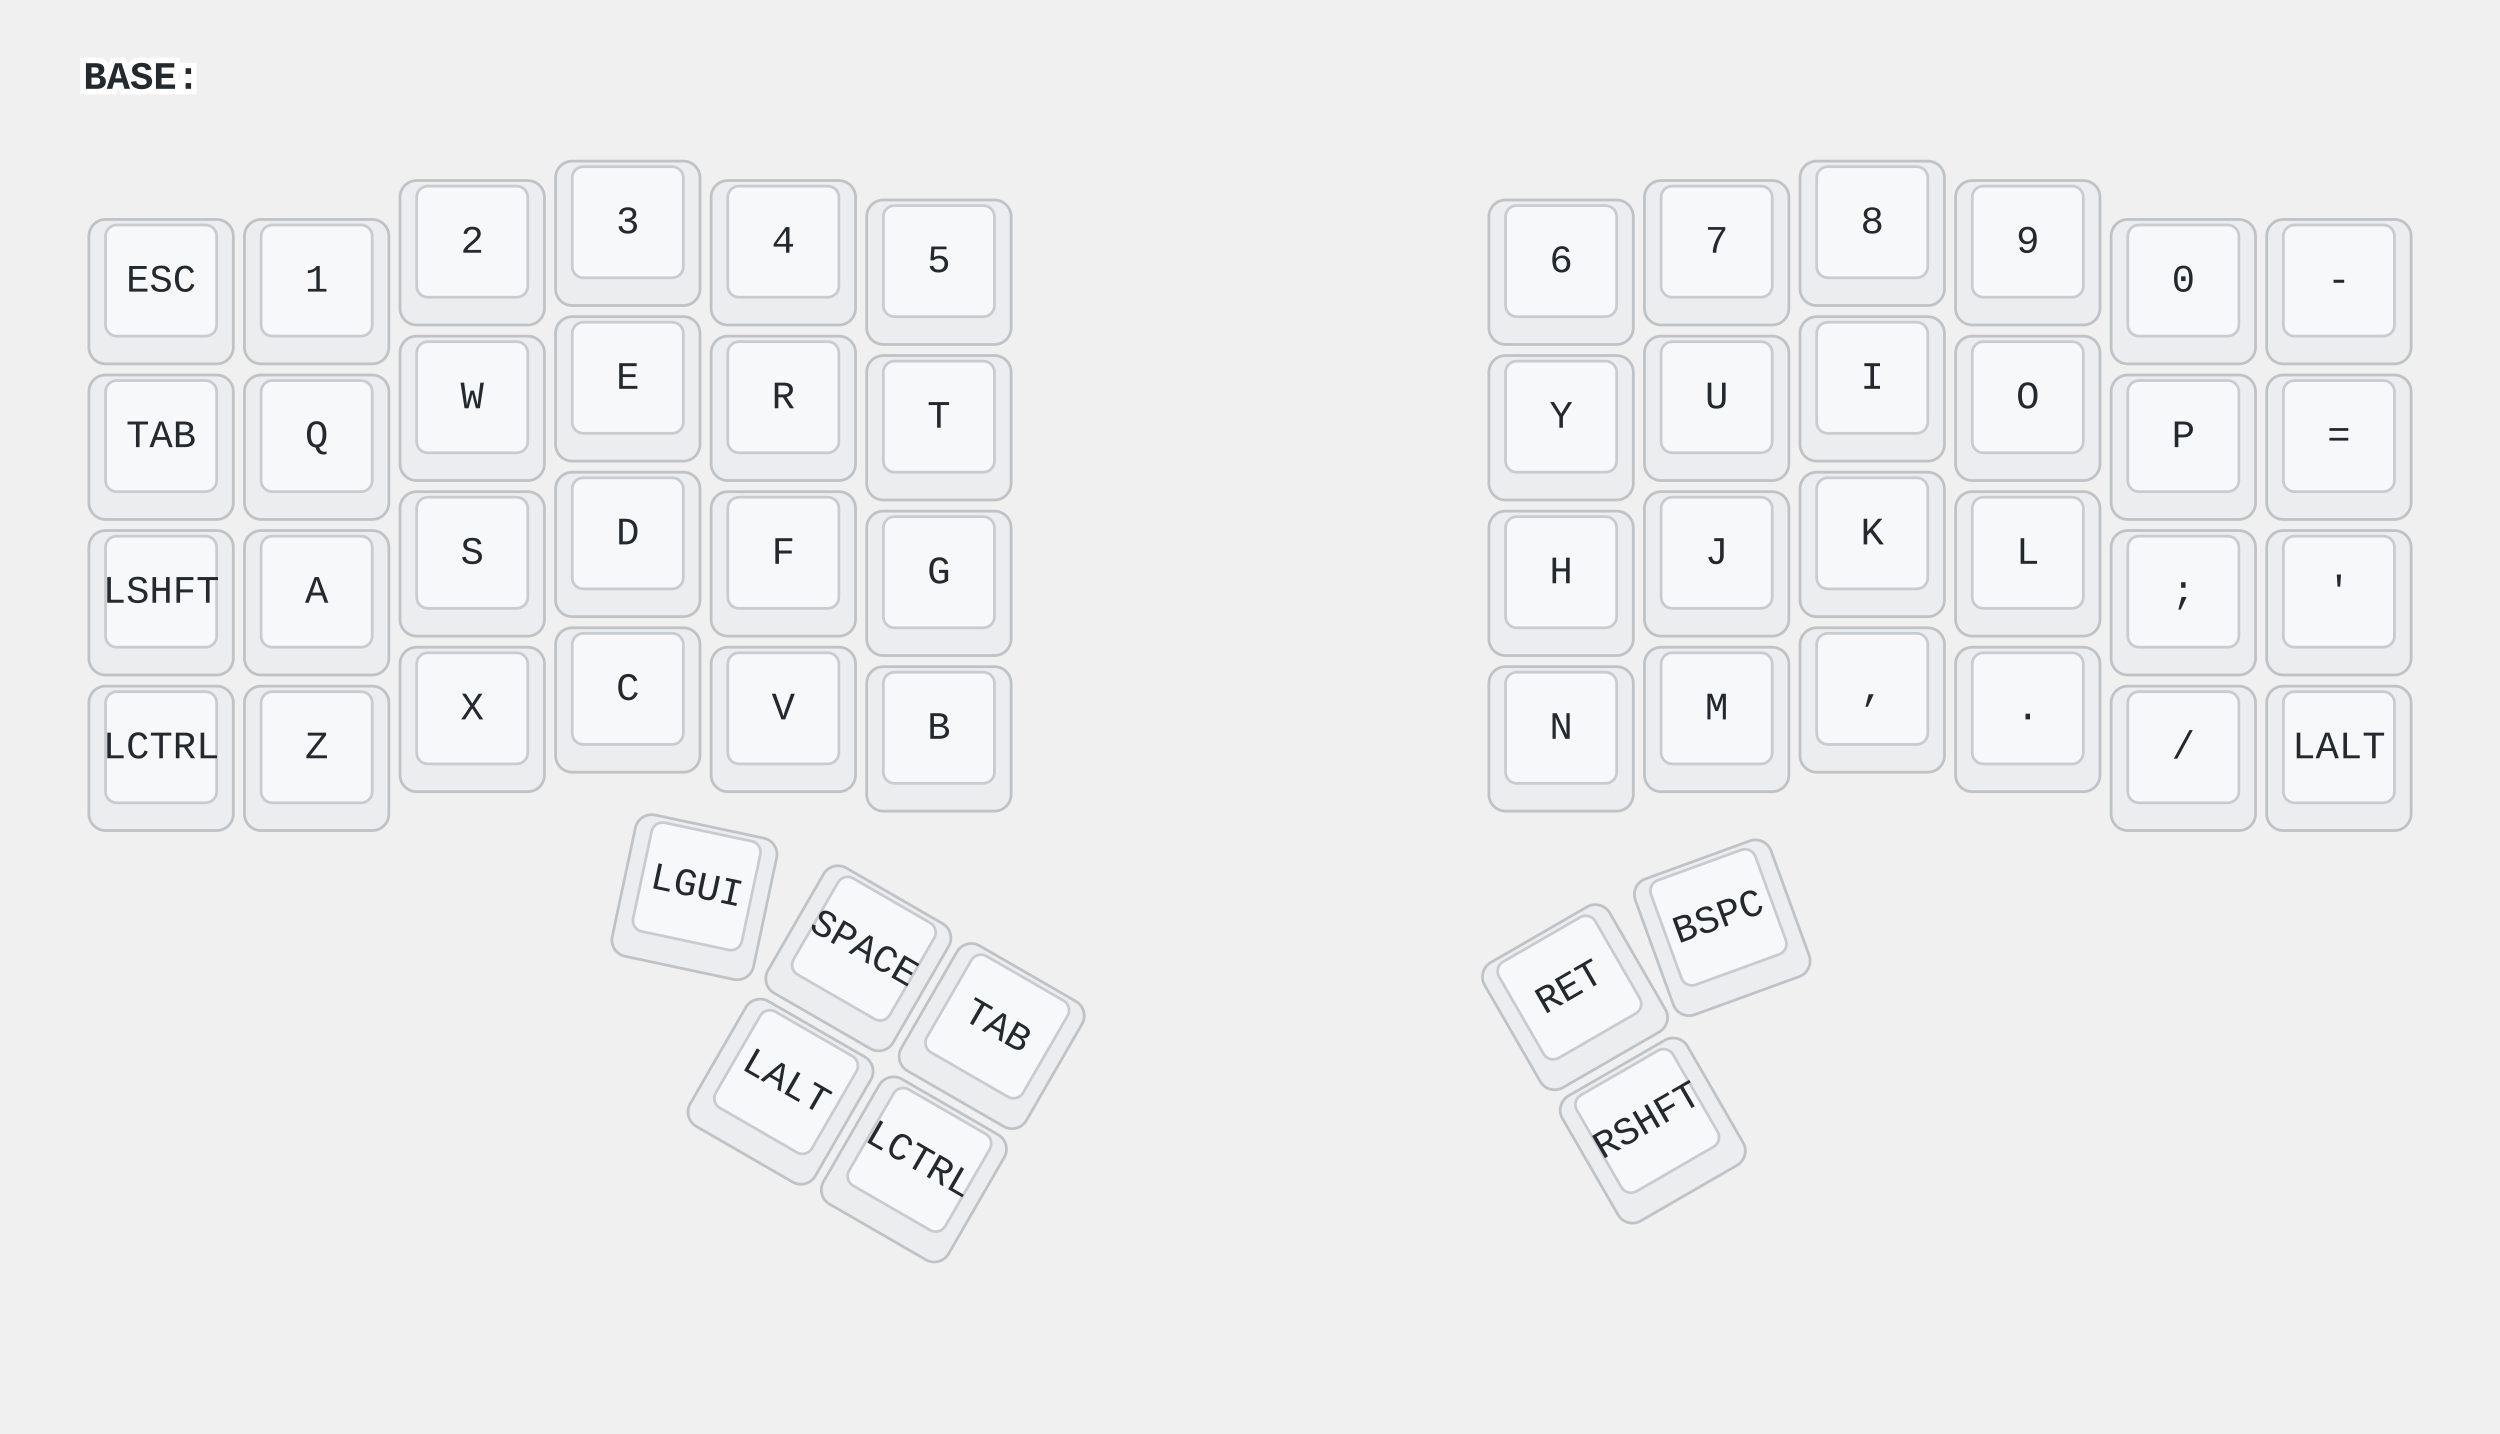
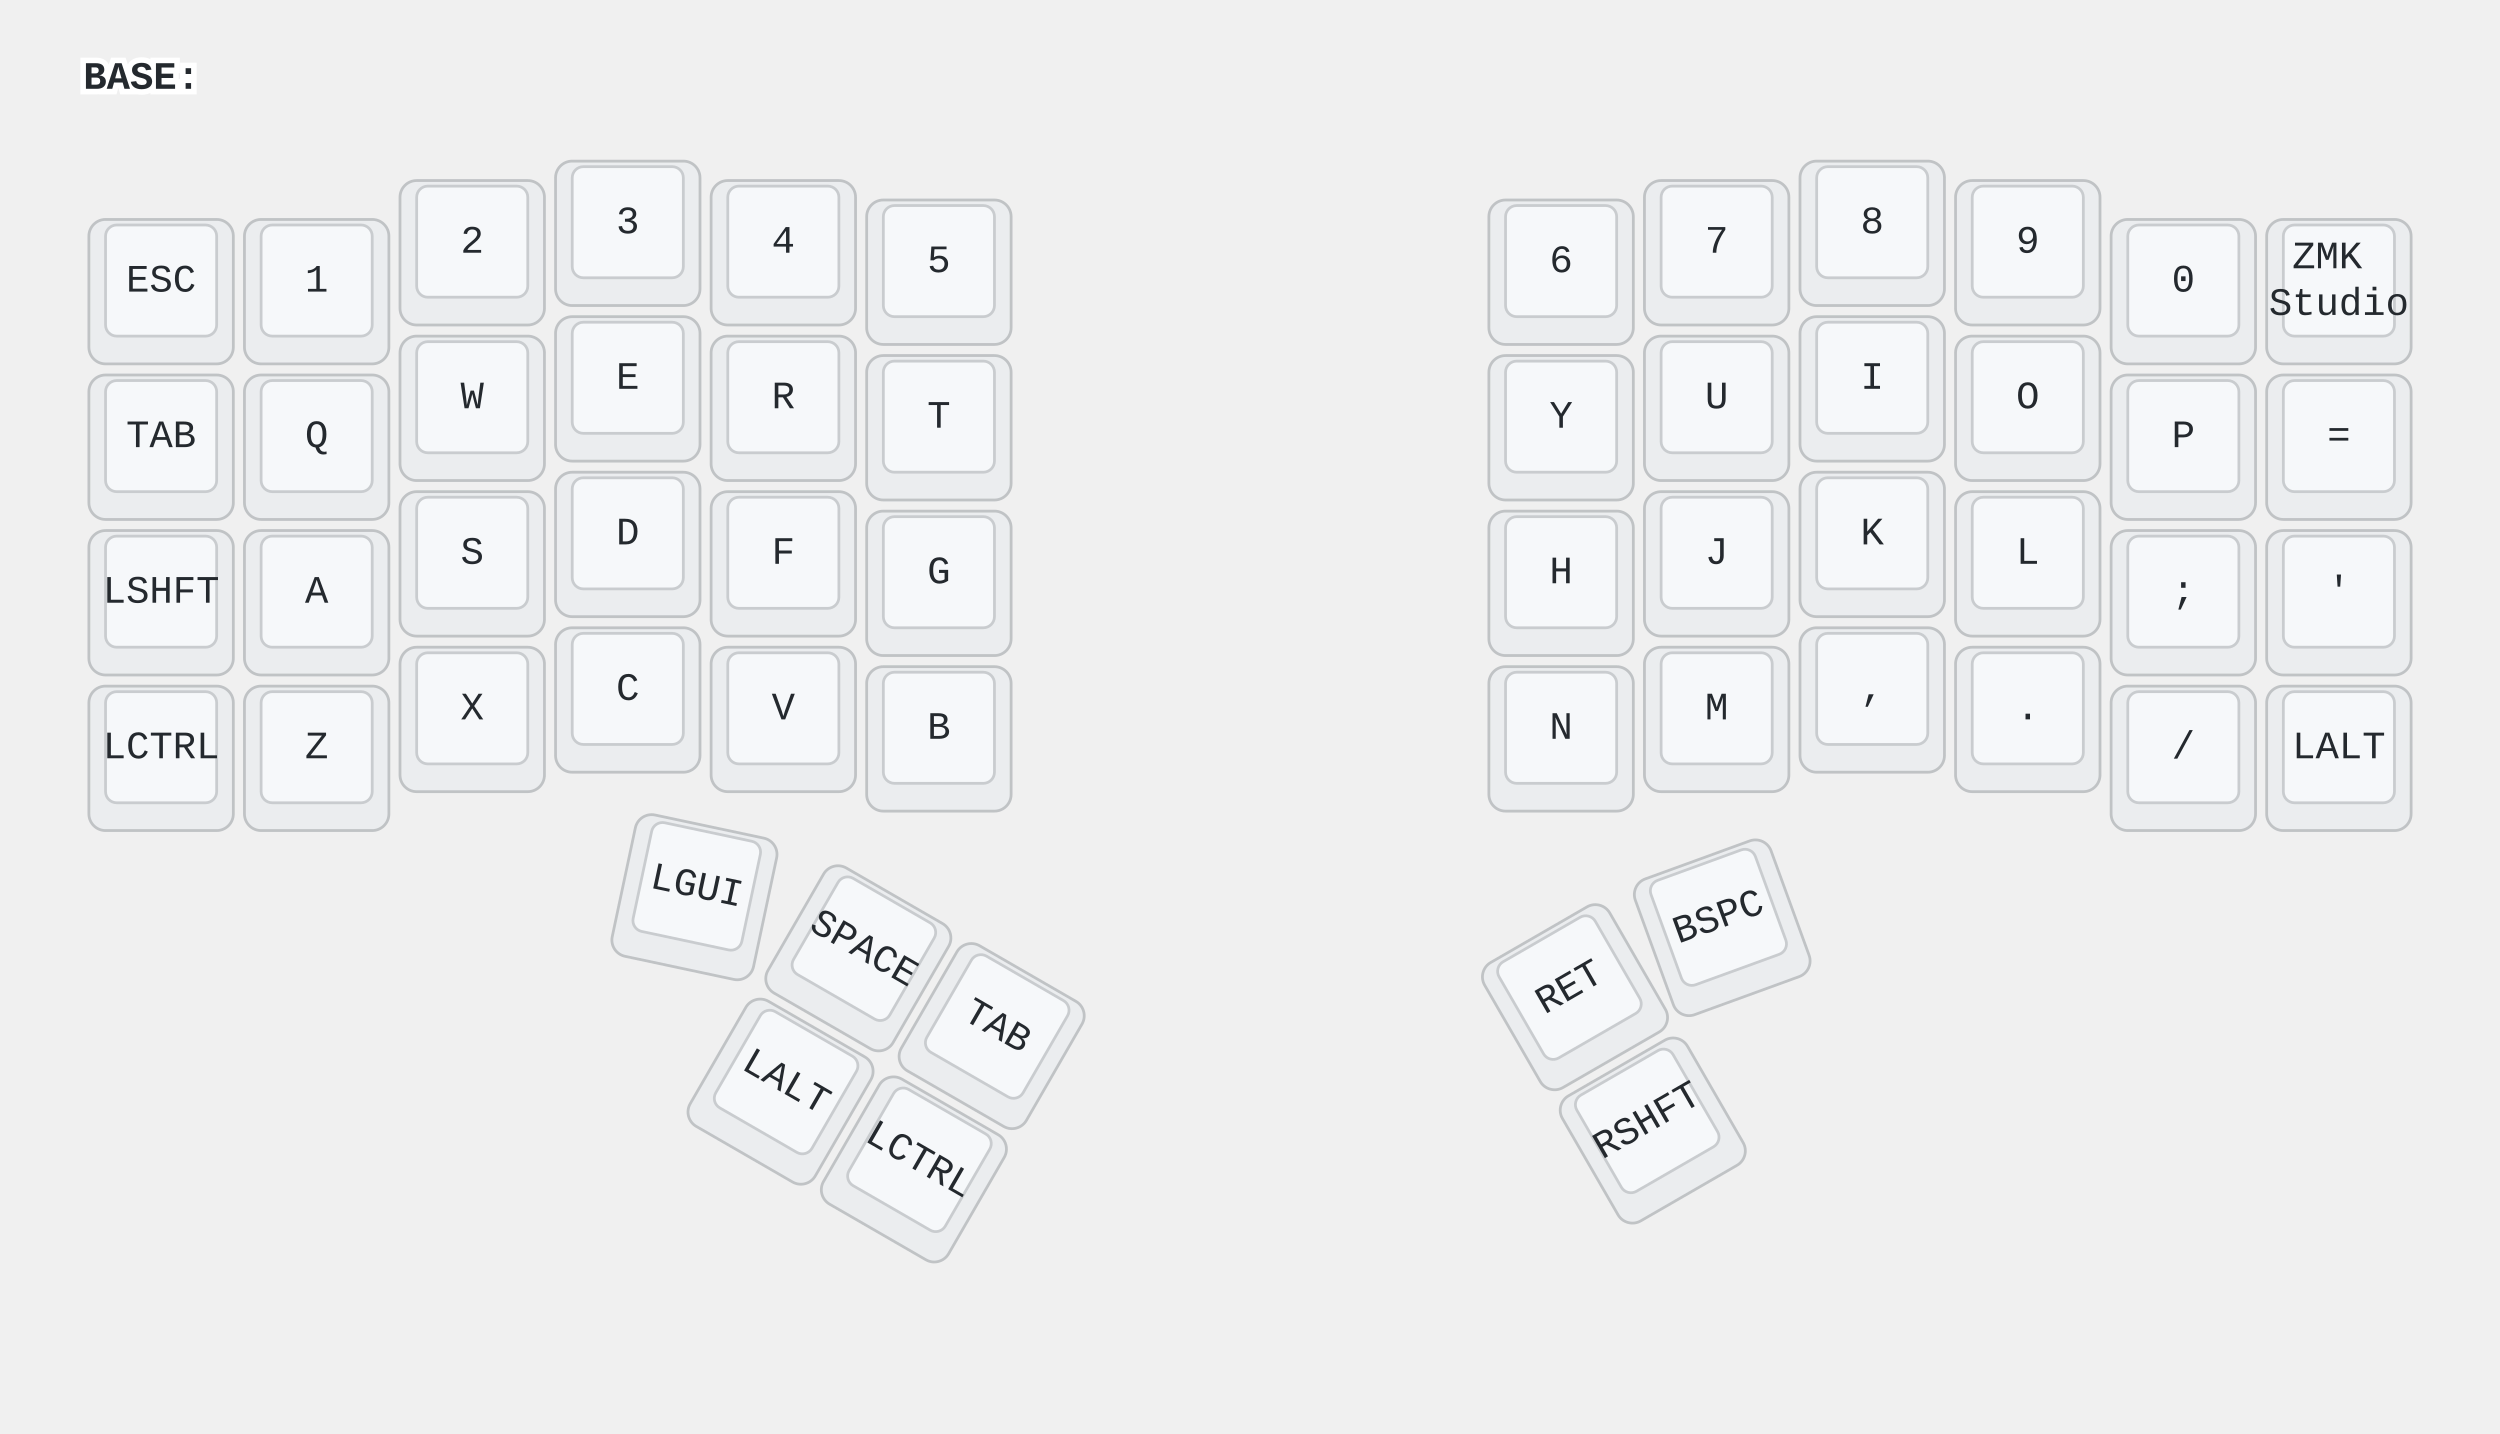
<svg xmlns="http://www.w3.org/2000/svg" width="900" height="516" viewBox="0 0 900 516" class="keymap">
  <style>/* inherit to force styles through use tags */
svg path {
    fill: inherit;
}

/* font and background color specifications */
svg.keymap {
    font-family: SFMono-Regular,Consolas,Liberation Mono,Menlo,monospace;
    font-size: 14px;
    font-kerning: normal;
    text-rendering: optimizeLegibility;
    fill: #24292e;
}

/* default key styling */
rect.key {
    fill: #f6f8fa;
}

rect.key, rect.combo {
    stroke: #c9cccf;
    stroke-width: 1;
}

/* default key side styling, only used is draw_key_sides is set */
rect.side {
    filter: brightness(90%);
}

/* color accent for combo boxes */
rect.combo, rect.combo-separate {
    fill: #cdf;
}

/* color accent for held keys */
rect.held, rect.combo.held {
    fill: #fdd;
}

/* color accent for ghost (optional) keys */
rect.ghost, rect.combo.ghost {
    stroke-dasharray: 4, 4;
    stroke-width: 2;
}

text {
    text-anchor: middle;
    dominant-baseline: middle;
}

/* styling for layer labels */
text.label {
    font-weight: bold;
    text-anchor: start;
    stroke: white;
    stroke-width: 4;
    paint-order: stroke;
}

/* styling for optional footer */
text.footer {
    text-anchor: end;
    dominant-baseline: auto;
    stroke: white;
    stroke-width: 4;
    paint-order: stroke;
}

/* styling for combo tap, and key non-tap label text */
text.combo, text.hold, text.shifted, text.left, text.right {
    font-size: 11px;
}

text.hold {
    text-anchor: middle;
    dominant-baseline: auto;
}

text.shifted {
    text-anchor: middle;
    dominant-baseline: hanging;
}

text.left {
    text-anchor: start;
}

text.right {
    text-anchor: end;
}

text.layer-activator {
    text-decoration: underline;
}

/* styling for hold/shifted label text in combo box */
text.combo.hold, text.combo.shifted, text.combo.left, text.combo.right {
    font-size: 8px;
}

/* lighter symbol for transparent keys */
text.trans {
    fill: #7b7e81;
}

/* styling for combo dendrons */
path.combo {
    stroke-width: 1;
    stroke: gray;
    fill: none;
}

/* Start Tabler Icons Cleanup */
/* cannot use height/width with glyphs */
.icon-tabler &gt; path {
    fill: inherit;
    stroke: inherit;
    stroke-width: 2;
}
/* hide tabler's default box */
.icon-tabler &gt; path[stroke="none"][fill="none"] {
    visibility: hidden;
}
/* End Tabler Icons Cleanup */

@media (prefers-color-scheme: dark) {
svg.keymap { fill: #d1d6db; }
rect.key { fill: #3f4750; }
rect.key, rect.combo { stroke: #60666c; }
rect.combo, rect.combo-separate { fill: #1f3d7a; }
rect.held, rect.combo.held { fill: #854747; }
text.label, text.footer { stroke: black; }
text.trans { fill: #7e8184; }
path.combo { stroke: #7f7f7f; }

}</style>
  <g transform="translate(30, 0)" class="layer-BASE">
    <text x="0" y="28" class="label" id="BASE">BASE:</text>
    <g transform="translate(0, 56)">
      <g transform="translate(28, 49)" class="key keypos-0">
        <rect rx="6" ry="6" x="-26" y="-26" width="52" height="52" class="key side" />
        <rect rx="4" ry="4" x="-20" y="-24" width="40" height="40" class="key" />
        <text x="0" y="-4" class="key tap">ESC</text>
      </g>
      <g transform="translate(84, 49)" class="key keypos-1">
        <rect rx="6" ry="6" x="-26" y="-26" width="52" height="52" class="key side" />
        <rect rx="4" ry="4" x="-20" y="-24" width="40" height="40" class="key" />
        <text x="0" y="-4" class="key tap">1</text>
      </g>
      <g transform="translate(140, 35)" class="key keypos-2">
        <rect rx="6" ry="6" x="-26" y="-26" width="52" height="52" class="key side" />
        <rect rx="4" ry="4" x="-20" y="-24" width="40" height="40" class="key" />
        <text x="0" y="-4" class="key tap">2</text>
      </g>
      <g transform="translate(196, 28)" class="key keypos-3">
        <rect rx="6" ry="6" x="-26" y="-26" width="52" height="52" class="key side" />
        <rect rx="4" ry="4" x="-20" y="-24" width="40" height="40" class="key" />
        <text x="0" y="-4" class="key tap">3</text>
      </g>
      <g transform="translate(252, 35)" class="key keypos-4">
        <rect rx="6" ry="6" x="-26" y="-26" width="52" height="52" class="key side" />
        <rect rx="4" ry="4" x="-20" y="-24" width="40" height="40" class="key" />
        <text x="0" y="-4" class="key tap">4</text>
      </g>
      <g transform="translate(308, 42)" class="key keypos-5">
        <rect rx="6" ry="6" x="-26" y="-26" width="52" height="52" class="key side" />
        <rect rx="4" ry="4" x="-20" y="-24" width="40" height="40" class="key" />
        <text x="0" y="-4" class="key tap">5</text>
      </g>
      <g transform="translate(532, 42)" class="key keypos-6">
        <rect rx="6" ry="6" x="-26" y="-26" width="52" height="52" class="key side" />
        <rect rx="4" ry="4" x="-20" y="-24" width="40" height="40" class="key" />
        <text x="0" y="-4" class="key tap">6</text>
      </g>
      <g transform="translate(588, 35)" class="key keypos-7">
        <rect rx="6" ry="6" x="-26" y="-26" width="52" height="52" class="key side" />
        <rect rx="4" ry="4" x="-20" y="-24" width="40" height="40" class="key" />
        <text x="0" y="-4" class="key tap">7</text>
      </g>
      <g transform="translate(644, 28)" class="key keypos-8">
        <rect rx="6" ry="6" x="-26" y="-26" width="52" height="52" class="key side" />
        <rect rx="4" ry="4" x="-20" y="-24" width="40" height="40" class="key" />
        <text x="0" y="-4" class="key tap">8</text>
      </g>
      <g transform="translate(700, 35)" class="key keypos-9">
        <rect rx="6" ry="6" x="-26" y="-26" width="52" height="52" class="key side" />
        <rect rx="4" ry="4" x="-20" y="-24" width="40" height="40" class="key" />
        <text x="0" y="-4" class="key tap">9</text>
      </g>
      <g transform="translate(756, 49)" class="key keypos-10">
        <rect rx="6" ry="6" x="-26" y="-26" width="52" height="52" class="key side" />
        <rect rx="4" ry="4" x="-20" y="-24" width="40" height="40" class="key" />
        <text x="0" y="-4" class="key tap">0</text>
      </g>
      <g transform="translate(812, 49)" class="key keypos-11">
        <rect rx="6" ry="6" x="-26" y="-26" width="52" height="52" class="key side" />
        <rect rx="4" ry="4" x="-20" y="-24" width="40" height="40" class="key" />
-         <text x="0" y="-4" class="key tap">-</text>
+         <text x="0" y="-4" class="key tap">
+           <tspan x="0" dy="-0.6em">ZMK</tspan>
+           <tspan x="0" dy="1.2em">Studio</tspan>
+         </text>
      </g>
      <g transform="translate(28, 105)" class="key keypos-12">
        <rect rx="6" ry="6" x="-26" y="-26" width="52" height="52" class="key side" />
        <rect rx="4" ry="4" x="-20" y="-24" width="40" height="40" class="key" />
        <text x="0" y="-4" class="key tap">TAB</text>
      </g>
      <g transform="translate(84, 105)" class="key keypos-13">
        <rect rx="6" ry="6" x="-26" y="-26" width="52" height="52" class="key side" />
        <rect rx="4" ry="4" x="-20" y="-24" width="40" height="40" class="key" />
        <text x="0" y="-4" class="key tap">Q</text>
      </g>
      <g transform="translate(140, 91)" class="key keypos-14">
        <rect rx="6" ry="6" x="-26" y="-26" width="52" height="52" class="key side" />
        <rect rx="4" ry="4" x="-20" y="-24" width="40" height="40" class="key" />
        <text x="0" y="-4" class="key tap">W</text>
      </g>
      <g transform="translate(196, 84)" class="key keypos-15">
        <rect rx="6" ry="6" x="-26" y="-26" width="52" height="52" class="key side" />
        <rect rx="4" ry="4" x="-20" y="-24" width="40" height="40" class="key" />
        <text x="0" y="-4" class="key tap">E</text>
      </g>
      <g transform="translate(252, 91)" class="key keypos-16">
        <rect rx="6" ry="6" x="-26" y="-26" width="52" height="52" class="key side" />
        <rect rx="4" ry="4" x="-20" y="-24" width="40" height="40" class="key" />
        <text x="0" y="-4" class="key tap">R</text>
      </g>
      <g transform="translate(308, 98)" class="key keypos-17">
        <rect rx="6" ry="6" x="-26" y="-26" width="52" height="52" class="key side" />
        <rect rx="4" ry="4" x="-20" y="-24" width="40" height="40" class="key" />
        <text x="0" y="-4" class="key tap">T</text>
      </g>
      <g transform="translate(532, 98)" class="key keypos-18">
        <rect rx="6" ry="6" x="-26" y="-26" width="52" height="52" class="key side" />
        <rect rx="4" ry="4" x="-20" y="-24" width="40" height="40" class="key" />
        <text x="0" y="-4" class="key tap">Y</text>
      </g>
      <g transform="translate(588, 91)" class="key keypos-19">
        <rect rx="6" ry="6" x="-26" y="-26" width="52" height="52" class="key side" />
        <rect rx="4" ry="4" x="-20" y="-24" width="40" height="40" class="key" />
        <text x="0" y="-4" class="key tap">U</text>
      </g>
      <g transform="translate(644, 84)" class="key keypos-20">
        <rect rx="6" ry="6" x="-26" y="-26" width="52" height="52" class="key side" />
        <rect rx="4" ry="4" x="-20" y="-24" width="40" height="40" class="key" />
        <text x="0" y="-4" class="key tap">I</text>
      </g>
      <g transform="translate(700, 91)" class="key keypos-21">
        <rect rx="6" ry="6" x="-26" y="-26" width="52" height="52" class="key side" />
        <rect rx="4" ry="4" x="-20" y="-24" width="40" height="40" class="key" />
        <text x="0" y="-4" class="key tap">O</text>
      </g>
      <g transform="translate(756, 105)" class="key keypos-22">
        <rect rx="6" ry="6" x="-26" y="-26" width="52" height="52" class="key side" />
        <rect rx="4" ry="4" x="-20" y="-24" width="40" height="40" class="key" />
        <text x="0" y="-4" class="key tap">P</text>
      </g>
      <g transform="translate(812, 105)" class="key keypos-23">
        <rect rx="6" ry="6" x="-26" y="-26" width="52" height="52" class="key side" />
        <rect rx="4" ry="4" x="-20" y="-24" width="40" height="40" class="key" />
        <text x="0" y="-4" class="key tap">=</text>
      </g>
      <g transform="translate(28, 161)" class="key keypos-24">
        <rect rx="6" ry="6" x="-26" y="-26" width="52" height="52" class="key side" />
        <rect rx="4" ry="4" x="-20" y="-24" width="40" height="40" class="key" />
        <text x="0" y="-4" class="key tap">LSHFT</text>
      </g>
      <g transform="translate(84, 161)" class="key keypos-25">
        <rect rx="6" ry="6" x="-26" y="-26" width="52" height="52" class="key side" />
        <rect rx="4" ry="4" x="-20" y="-24" width="40" height="40" class="key" />
        <text x="0" y="-4" class="key tap">A</text>
      </g>
      <g transform="translate(140, 147)" class="key keypos-26">
        <rect rx="6" ry="6" x="-26" y="-26" width="52" height="52" class="key side" />
        <rect rx="4" ry="4" x="-20" y="-24" width="40" height="40" class="key" />
        <text x="0" y="-4" class="key tap">S</text>
      </g>
      <g transform="translate(196, 140)" class="key keypos-27">
        <rect rx="6" ry="6" x="-26" y="-26" width="52" height="52" class="key side" />
        <rect rx="4" ry="4" x="-20" y="-24" width="40" height="40" class="key" />
        <text x="0" y="-4" class="key tap">D</text>
      </g>
      <g transform="translate(252, 147)" class="key keypos-28">
        <rect rx="6" ry="6" x="-26" y="-26" width="52" height="52" class="key side" />
        <rect rx="4" ry="4" x="-20" y="-24" width="40" height="40" class="key" />
        <text x="0" y="-4" class="key tap">F</text>
      </g>
      <g transform="translate(308, 154)" class="key keypos-29">
        <rect rx="6" ry="6" x="-26" y="-26" width="52" height="52" class="key side" />
        <rect rx="4" ry="4" x="-20" y="-24" width="40" height="40" class="key" />
        <text x="0" y="-4" class="key tap">G</text>
      </g>
      <g transform="translate(532, 154)" class="key keypos-30">
        <rect rx="6" ry="6" x="-26" y="-26" width="52" height="52" class="key side" />
        <rect rx="4" ry="4" x="-20" y="-24" width="40" height="40" class="key" />
        <text x="0" y="-4" class="key tap">H</text>
      </g>
      <g transform="translate(588, 147)" class="key keypos-31">
        <rect rx="6" ry="6" x="-26" y="-26" width="52" height="52" class="key side" />
        <rect rx="4" ry="4" x="-20" y="-24" width="40" height="40" class="key" />
        <text x="0" y="-4" class="key tap">J</text>
      </g>
      <g transform="translate(644, 140)" class="key keypos-32">
        <rect rx="6" ry="6" x="-26" y="-26" width="52" height="52" class="key side" />
        <rect rx="4" ry="4" x="-20" y="-24" width="40" height="40" class="key" />
        <text x="0" y="-4" class="key tap">K</text>
      </g>
      <g transform="translate(700, 147)" class="key keypos-33">
        <rect rx="6" ry="6" x="-26" y="-26" width="52" height="52" class="key side" />
        <rect rx="4" ry="4" x="-20" y="-24" width="40" height="40" class="key" />
        <text x="0" y="-4" class="key tap">L</text>
      </g>
      <g transform="translate(756, 161)" class="key keypos-34">
        <rect rx="6" ry="6" x="-26" y="-26" width="52" height="52" class="key side" />
        <rect rx="4" ry="4" x="-20" y="-24" width="40" height="40" class="key" />
        <text x="0" y="-4" class="key tap">;</text>
      </g>
      <g transform="translate(812, 161)" class="key keypos-35">
        <rect rx="6" ry="6" x="-26" y="-26" width="52" height="52" class="key side" />
        <rect rx="4" ry="4" x="-20" y="-24" width="40" height="40" class="key" />
        <text x="0" y="-4" class="key tap">'</text>
      </g>
      <g transform="translate(28, 217)" class="key keypos-36">
        <rect rx="6" ry="6" x="-26" y="-26" width="52" height="52" class="key side" />
        <rect rx="4" ry="4" x="-20" y="-24" width="40" height="40" class="key" />
        <text x="0" y="-4" class="key tap">LCTRL</text>
      </g>
      <g transform="translate(84, 217)" class="key keypos-37">
        <rect rx="6" ry="6" x="-26" y="-26" width="52" height="52" class="key side" />
        <rect rx="4" ry="4" x="-20" y="-24" width="40" height="40" class="key" />
        <text x="0" y="-4" class="key tap">Z</text>
      </g>
      <g transform="translate(140, 203)" class="key keypos-38">
        <rect rx="6" ry="6" x="-26" y="-26" width="52" height="52" class="key side" />
        <rect rx="4" ry="4" x="-20" y="-24" width="40" height="40" class="key" />
        <text x="0" y="-4" class="key tap">X</text>
      </g>
      <g transform="translate(196, 196)" class="key keypos-39">
        <rect rx="6" ry="6" x="-26" y="-26" width="52" height="52" class="key side" />
        <rect rx="4" ry="4" x="-20" y="-24" width="40" height="40" class="key" />
        <text x="0" y="-4" class="key tap">C</text>
      </g>
      <g transform="translate(252, 203)" class="key keypos-40">
        <rect rx="6" ry="6" x="-26" y="-26" width="52" height="52" class="key side" />
        <rect rx="4" ry="4" x="-20" y="-24" width="40" height="40" class="key" />
        <text x="0" y="-4" class="key tap">V</text>
      </g>
      <g transform="translate(308, 210)" class="key keypos-41">
        <rect rx="6" ry="6" x="-26" y="-26" width="52" height="52" class="key side" />
        <rect rx="4" ry="4" x="-20" y="-24" width="40" height="40" class="key" />
        <text x="0" y="-4" class="key tap">B</text>
      </g>
      <g transform="translate(532, 210)" class="key keypos-42">
        <rect rx="6" ry="6" x="-26" y="-26" width="52" height="52" class="key side" />
        <rect rx="4" ry="4" x="-20" y="-24" width="40" height="40" class="key" />
        <text x="0" y="-4" class="key tap">N</text>
      </g>
      <g transform="translate(588, 203)" class="key keypos-43">
        <rect rx="6" ry="6" x="-26" y="-26" width="52" height="52" class="key side" />
        <rect rx="4" ry="4" x="-20" y="-24" width="40" height="40" class="key" />
        <text x="0" y="-4" class="key tap">M</text>
      </g>
      <g transform="translate(644, 196)" class="key keypos-44">
        <rect rx="6" ry="6" x="-26" y="-26" width="52" height="52" class="key side" />
        <rect rx="4" ry="4" x="-20" y="-24" width="40" height="40" class="key" />
        <text x="0" y="-4" class="key tap">,</text>
      </g>
      <g transform="translate(700, 203)" class="key keypos-45">
        <rect rx="6" ry="6" x="-26" y="-26" width="52" height="52" class="key side" />
        <rect rx="4" ry="4" x="-20" y="-24" width="40" height="40" class="key" />
        <text x="0" y="-4" class="key tap">.</text>
      </g>
      <g transform="translate(756, 217)" class="key keypos-46">
        <rect rx="6" ry="6" x="-26" y="-26" width="52" height="52" class="key side" />
        <rect rx="4" ry="4" x="-20" y="-24" width="40" height="40" class="key" />
        <text x="0" y="-4" class="key tap">/</text>
      </g>
      <g transform="translate(812, 217)" class="key keypos-47">
        <rect rx="6" ry="6" x="-26" y="-26" width="52" height="52" class="key side" />
        <rect rx="4" ry="4" x="-20" y="-24" width="40" height="40" class="key" />
        <text x="0" y="-4" class="key tap">LALT</text>
      </g>
      <g transform="translate(220, 267) rotate(12.0)" class="key keypos-48">
        <rect rx="6" ry="6" x="-26" y="-26" width="52" height="52" class="key side" />
        <rect rx="4" ry="4" x="-20" y="-24" width="40" height="40" class="key" />
        <text x="0" y="-4" class="key tap">LGUI</text>
      </g>
      <g transform="translate(279, 289) rotate(30.0)" class="key keypos-49">
        <rect rx="6" ry="6" x="-26" y="-26" width="52" height="52" class="key side" />
        <rect rx="4" ry="4" x="-20" y="-24" width="40" height="40" class="key" />
        <text x="0" y="-4" class="key tap">SPACE</text>
      </g>
      <g transform="translate(327, 317) rotate(30.0)" class="key keypos-50">
        <rect rx="6" ry="6" x="-26" y="-26" width="52" height="52" class="key side" />
        <rect rx="4" ry="4" x="-20" y="-24" width="40" height="40" class="key" />
        <text x="0" y="-4" class="key tap">TAB</text>
      </g>
      <g transform="translate(537, 303) rotate(-30.0)" class="key keypos-51">
        <rect rx="6" ry="6" x="-26" y="-26" width="52" height="52" class="key side" />
        <rect rx="4" ry="4" x="-20" y="-24" width="40" height="40" class="key" />
        <text x="0" y="-4" class="key tap">RET</text>
      </g>
      <g transform="translate(590, 278) rotate(-20.0)" class="key keypos-52">
        <rect rx="6" ry="6" x="-26" y="-26" width="52" height="52" class="key side" />
        <rect rx="4" ry="4" x="-20" y="-24" width="40" height="40" class="key" />
        <text x="0" y="-4" class="key tap">BSPC</text>
      </g>
      <g transform="translate(251, 337) rotate(30.0)" class="key keypos-53">
        <rect rx="6" ry="6" x="-26" y="-26" width="52" height="52" class="key side" />
        <rect rx="4" ry="4" x="-20" y="-24" width="40" height="40" class="key" />
        <text x="0" y="-4" class="key tap">LALT</text>
      </g>
      <g transform="translate(299, 365) rotate(30.0)" class="key keypos-54">
        <rect rx="6" ry="6" x="-26" y="-26" width="52" height="52" class="key side" />
        <rect rx="4" ry="4" x="-20" y="-24" width="40" height="40" class="key" />
        <text x="0" y="-4" class="key tap">LCTRL</text>
      </g>
      <g transform="translate(565, 351) rotate(-30.0)" class="key keypos-55">
        <rect rx="6" ry="6" x="-26" y="-26" width="52" height="52" class="key side" />
        <rect rx="4" ry="4" x="-20" y="-24" width="40" height="40" class="key" />
        <text x="0" y="-4" class="key tap">RSHFT</text>
      </g>
    </g>
  </g>
</svg>
